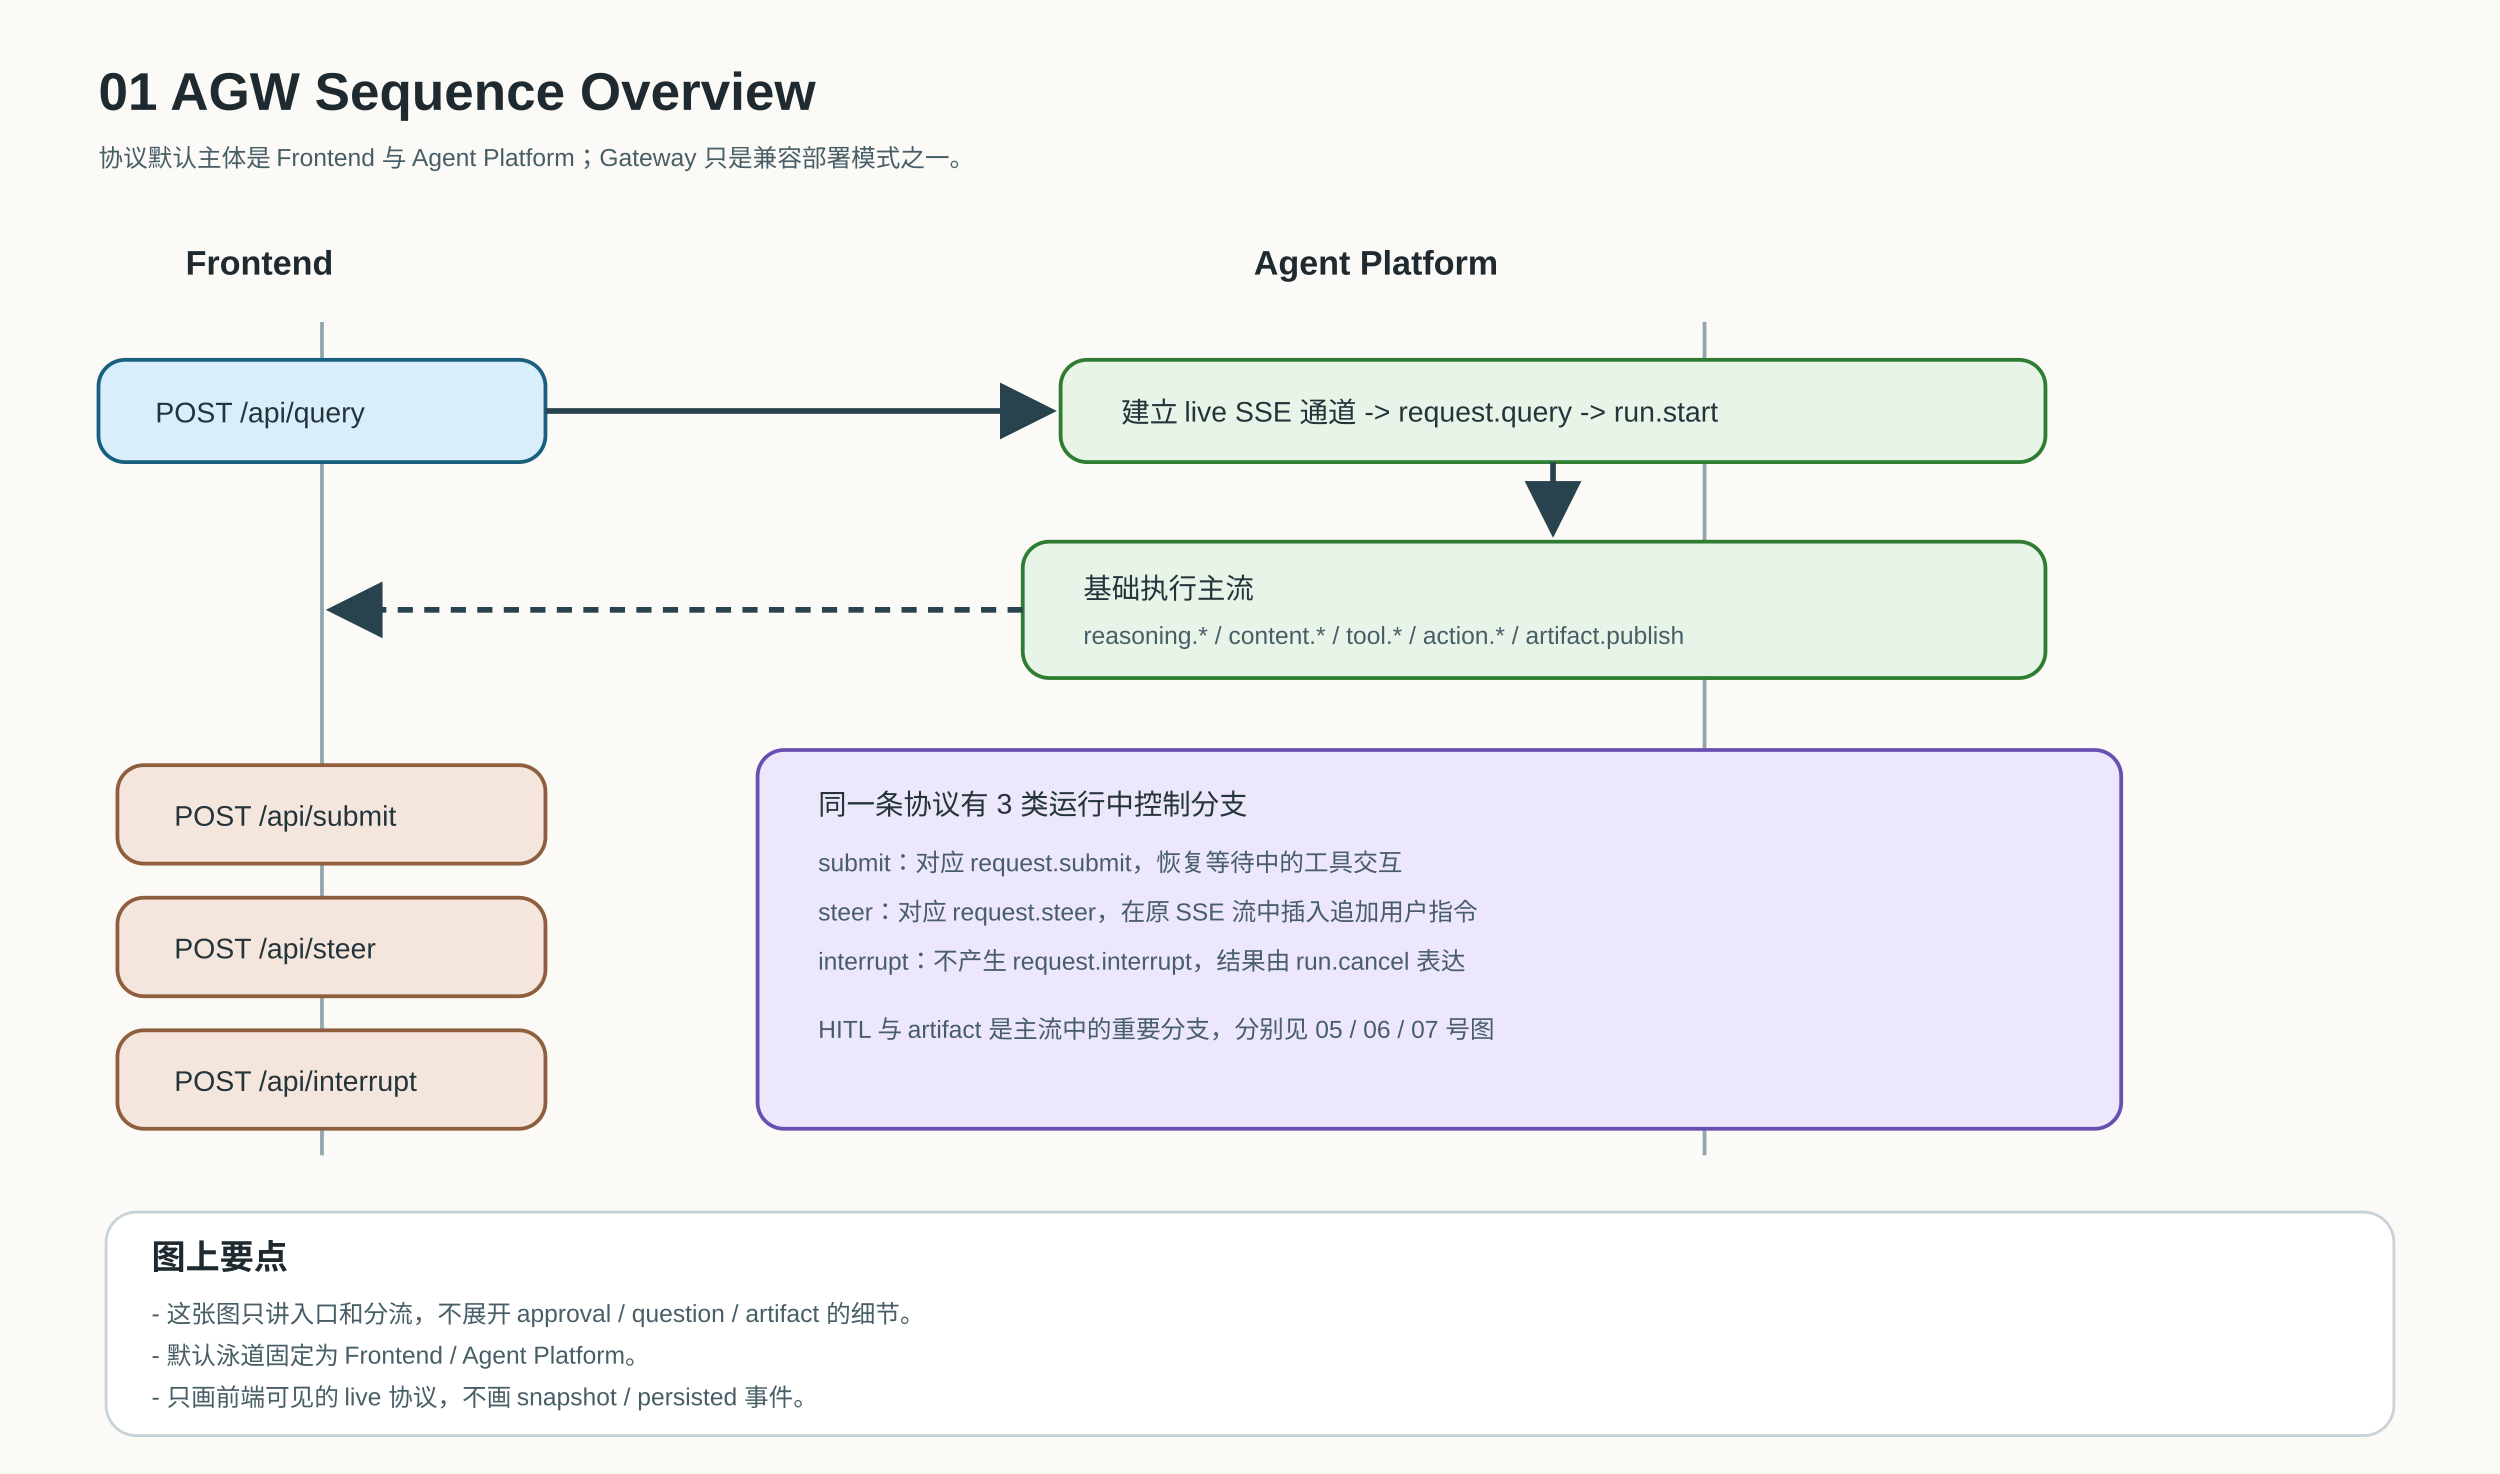
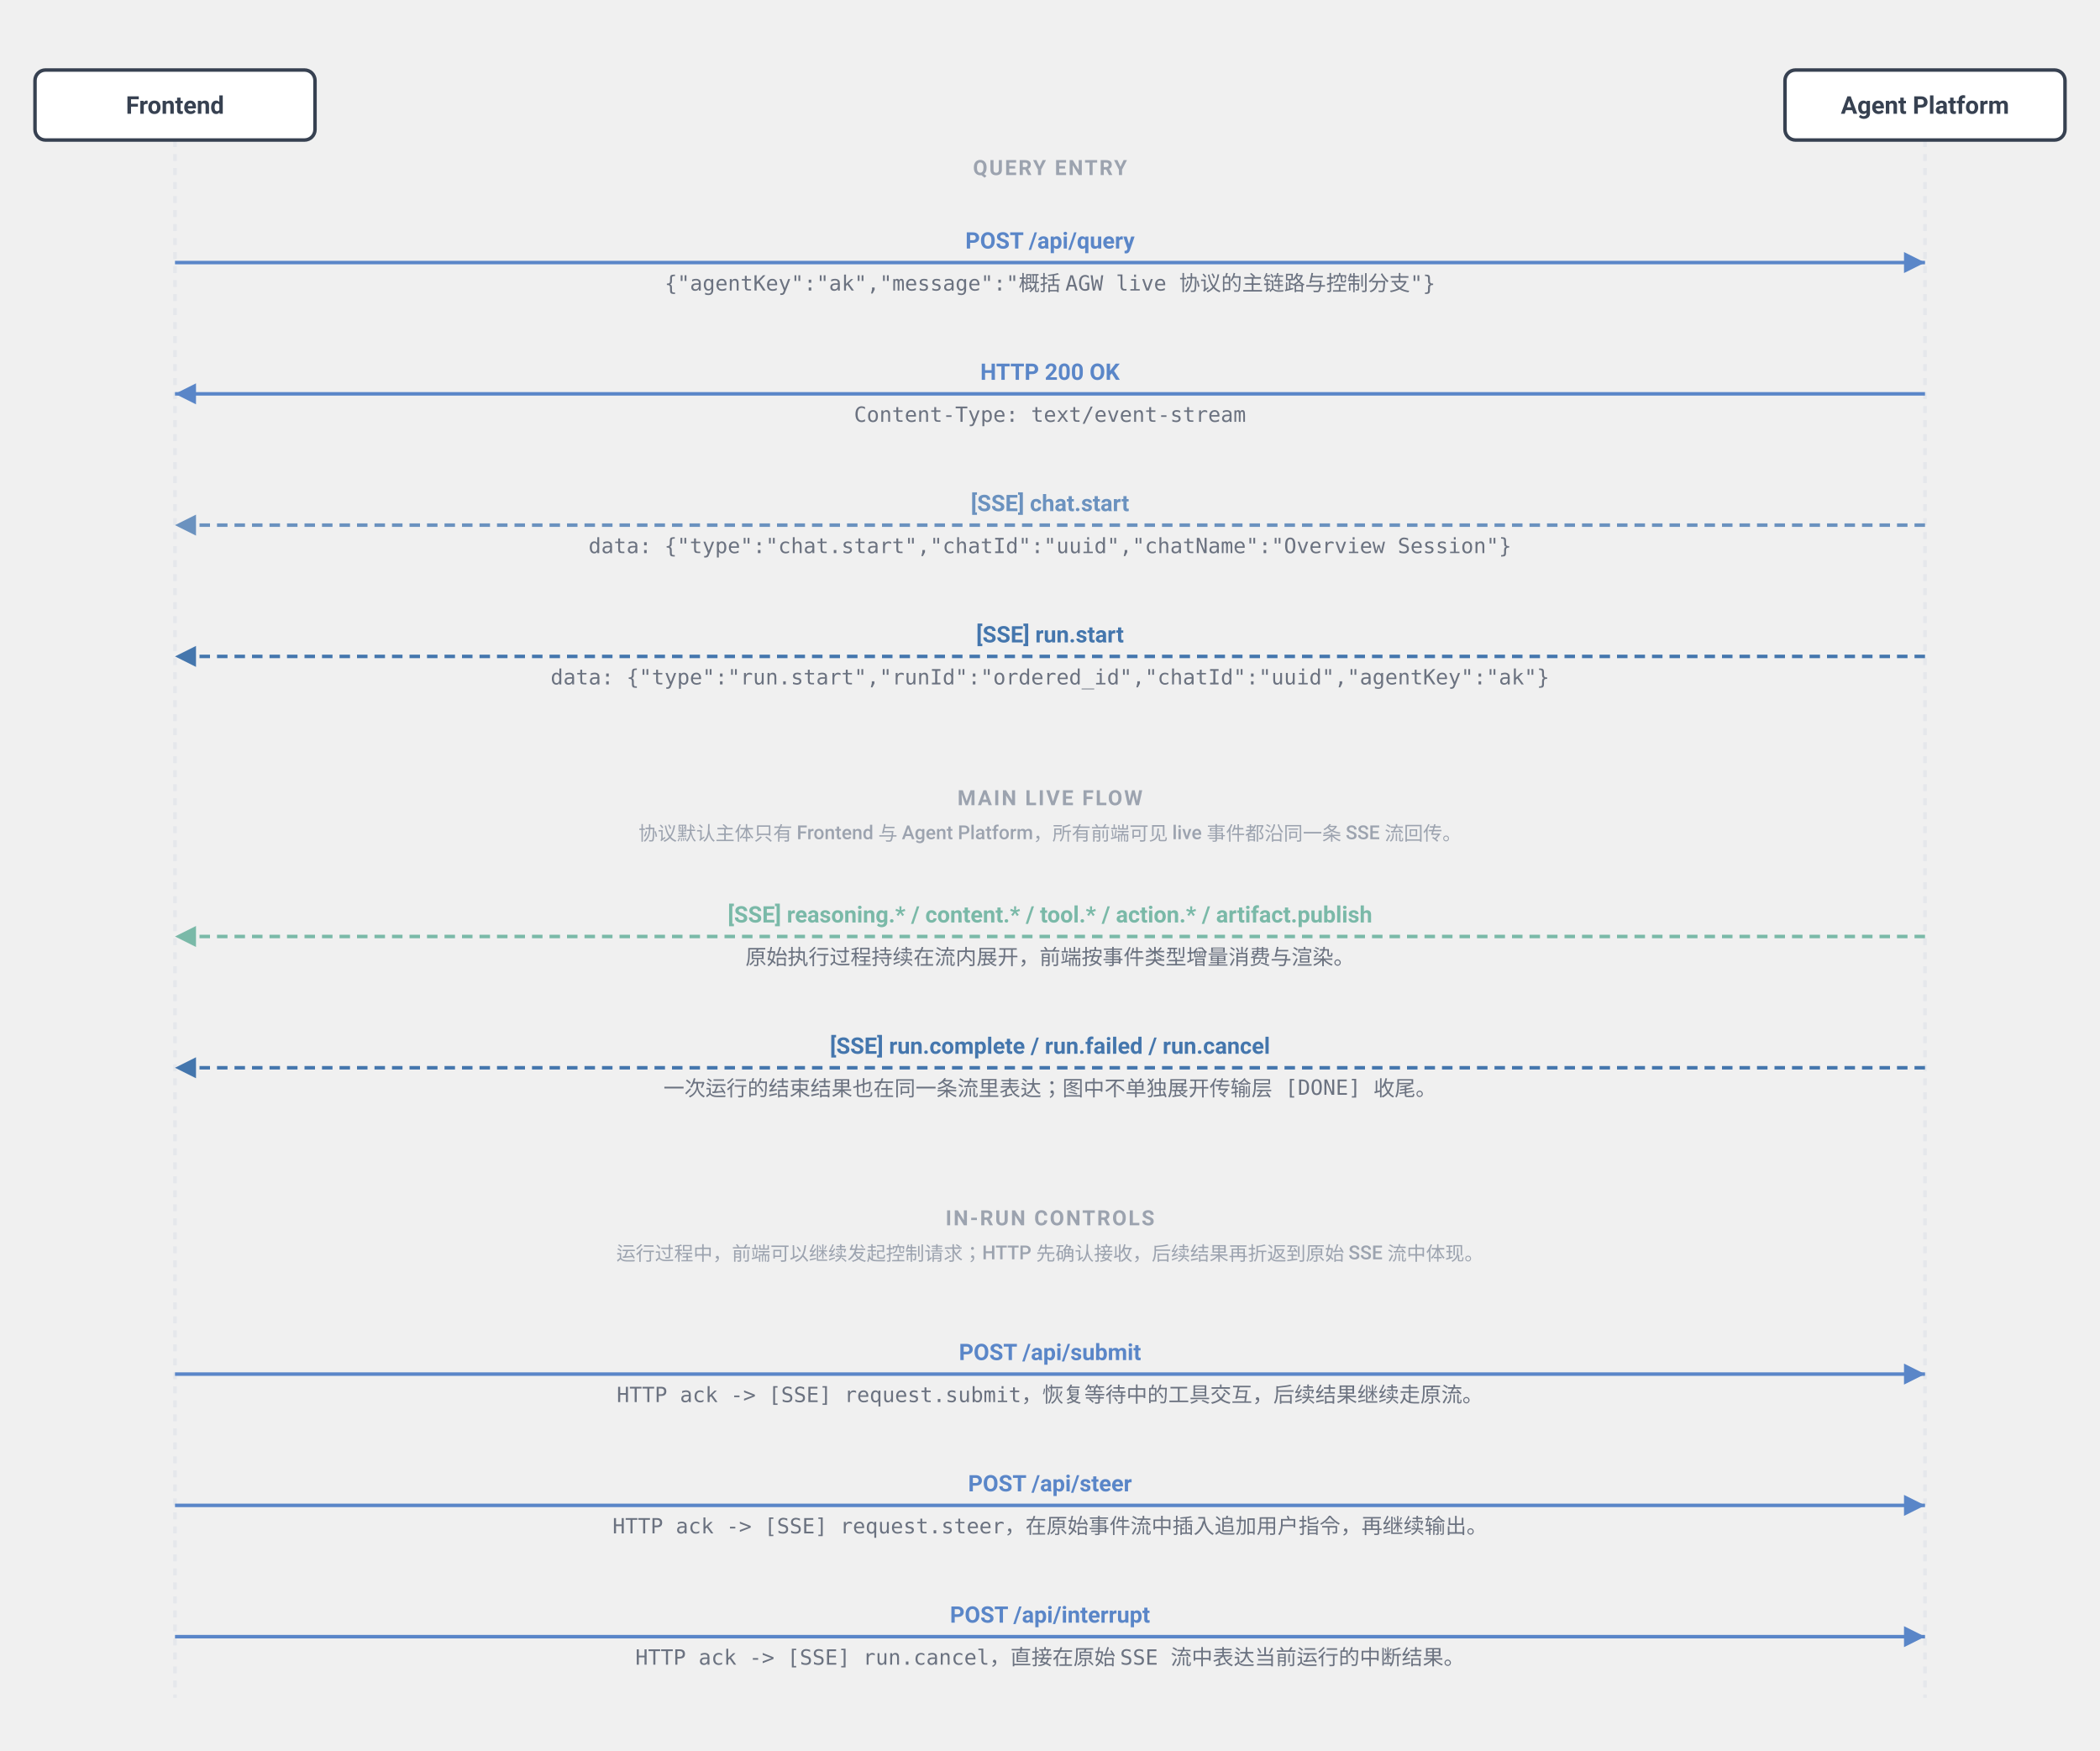
- <svg xmlns="http://www.w3.org/2000/svg" width="1320" height="778" viewBox="0 0 1320 778" role="img" aria-labelledby="title desc">
+ <svg xmlns="http://www.w3.org/2000/svg" viewBox="0 0 1200 1000" width="100%" height="100%" role="img" aria-labelledby="title desc" style="background-color: #FFFFFF; font-family: -apple-system, BlinkMacSystemFont, 'Segoe UI', Roboto, Helvetica, Arial, sans-serif;">
  <defs>
-     <marker id="arrow" markerWidth="10" markerHeight="10" refX="8" refY="5" orient="auto" markerUnits="strokeWidth">
-       <path d="M0,0 L10,5 L0,10 z" fill="#29434e" />
+     <marker id="arrow-request" viewBox="0 0 10 10" refX="10" refY="5" markerWidth="6" markerHeight="6" orient="auto">
+       <path d="M0 0 L10 5 L0 10 z" fill="#5A86C8" />
+     </marker>
+     <marker id="arrow-chat" viewBox="0 0 10 10" refX="10" refY="5" markerWidth="6" markerHeight="6" orient="auto">
+       <path d="M0 0 L10 5 L0 10 z" fill="#6B92BF" />
+     </marker>
+     <marker id="arrow-run" viewBox="0 0 10 10" refX="10" refY="5" markerWidth="6" markerHeight="6" orient="auto">
+       <path d="M0 0 L10 5 L0 10 z" fill="#4476AD" />
+     </marker>
+     <marker id="arrow-content" viewBox="0 0 10 10" refX="10" refY="5" markerWidth="6" markerHeight="6" orient="auto">
+       <path d="M0 0 L10 5 L0 10 z" fill="#7AB9A8" />
    </marker>
    <style>
-     .bg { fill: #fbfaf7; }
-     .lane { stroke: #93a6ad; stroke-width: 2; }
-     .node { stroke-width: 2; rx: 14; ry: 14; }
-     .front { fill: #d9eefb; stroke: #19607e; }
-     .platform { fill: #e8f4e8; stroke: #2e7d32; }
-     .note { fill: #f4e6dc; stroke: #8f5f3d; }
-     .accent { fill: #ede7fb; stroke: #6a4fb3; }
-     .title { font: 700 28px "Helvetica Neue", Arial, sans-serif; fill: #1f2a30; }
-     .subtitle { font: 600 18px "Helvetica Neue", Arial, sans-serif; fill: #1f2a30; }
-     .text { font: 500 15px "Helvetica Neue", Arial, sans-serif; fill: #24343b; }
-     .small { font: 500 13px "Helvetica Neue", Arial, sans-serif; fill: #485e67; }
-     .tiny { font: 500 12px "Helvetica Neue", Arial, sans-serif; fill: #566c74; }
-     .arrow { stroke: #29434e; stroke-width: 3; fill: none; marker-end: url(#arrow); }
-     .dashed { stroke-dasharray: 8 6; }
-     .panel { fill: #ffffff; stroke: #c7d3d8; stroke-width: 1.5; rx: 16; ry: 16; }
-   </style>
+       .lifeline { stroke: #E5E7EB; stroke-width: 2; stroke-dasharray: 4 4; }
+       .entity { fill: #FFFFFF; stroke: #374151; stroke-width: 2; rx: 6; }
+       .entity-text { fill: #374151; font-size: 14px; font-weight: 700; text-anchor: middle; }
+       .stage { fill: #9CA3AF; font-size: 12px; font-weight: 700; letter-spacing: 1px; text-anchor: middle; }
+       .note { fill: #9CA3AF; font-size: 11px; font-weight: 500; text-anchor: middle; }
+       .label { font-size: 13px; font-weight: 700; text-anchor: middle; }
+       .code { fill: #6B7280; font-size: 12px; font-family: monospace; text-anchor: middle; }
+       .request { stroke: #5A86C8; fill: none; stroke-width: 2; }
+       .chat { stroke: #6B92BF; fill: none; stroke-width: 2; stroke-dasharray: 6 4; }
+       .run { stroke: #4476AD; fill: none; stroke-width: 2; stroke-dasharray: 6 4; }
+       .content { stroke: #7AB9A8; fill: none; stroke-width: 2; stroke-dasharray: 6 4; }
+       .label-request { fill: #5A86C8; }
+       .label-chat { fill: #6B92BF; }
+       .label-run { fill: #4476AD; }
+       .label-content { fill: #7AB9A8; }
+     </style>
  </defs>
-   <rect class="bg" x="0" y="0" width="1320" height="778" />
-   <text class="title" x="52" y="58">01 AGW Sequence Overview</text>
-   <text class="small" x="52" y="88">协议默认主体是 Frontend 与 Agent Platform；Gateway 只是兼容部署模式之一。</text>
-   <text class="subtitle" x="98" y="145">Frontend</text>
-   <text class="subtitle" x="662" y="145">Agent Platform</text>
-   <line class="lane" x1="170" y1="170" x2="170" y2="610" />
-   <line class="lane" x1="900" y1="170" x2="900" y2="610" />
-   <rect class="node front" x="52" y="190" width="236" height="54" />
-   <text class="text" x="82" y="223">POST /api/query</text>
-   <rect class="node platform" x="560" y="190" width="520" height="54" />
-   <text class="text" x="592" y="223">建立 live SSE 通道 -&gt; request.query -&gt; run.start</text>
-   <path class="arrow" d="M288 217 H552" />
-   <rect class="node platform" x="540" y="286" width="540" height="72" />
-   <text class="text" x="572" y="316">基础执行主流</text>
-   <text class="small" x="572" y="340">reasoning.* / content.* / tool.* / action.* / artifact.publish</text>
-   <path class="arrow" d="M820 244 V278" />
-   <path class="arrow dashed" d="M540 322 H178" />
-   <rect class="node note" x="62" y="404" width="226" height="52" />
-   <text class="text" x="92" y="436">POST /api/submit</text>
-   <rect class="node note" x="62" y="474" width="226" height="52" />
-   <text class="text" x="92" y="506">POST /api/steer</text>
-   <rect class="node note" x="62" y="544" width="226" height="52" />
-   <text class="text" x="92" y="576">POST /api/interrupt</text>
-   <rect class="node accent" x="400" y="396" width="720" height="200" />
-   <text class="text" x="432" y="430">同一条协议有 3 类运行中控制分支</text>
-   <text class="small" x="432" y="460">submit：对应 request.submit，恢复等待中的工具交互</text>
-   <text class="small" x="432" y="486">steer：对应 request.steer，在原 SSE 流中插入追加用户指令</text>
-   <text class="small" x="432" y="512">interrupt：不产生 request.interrupt，结果由 run.cancel 表达</text>
-   <text class="small" x="432" y="548">HITL 与 artifact 是主流中的重要分支，分别见 05 / 06 / 07 号图</text>
-   <rect class="panel" x="56" y="640" width="1208" height="118" />
-   <text class="subtitle" x="80" y="670">图上要点</text>
-   <text class="small" x="80" y="698">- 这张图只讲入口和分流，不展开 approval / question / artifact 的细节。</text>
-   <text class="small" x="80" y="720">- 默认泳道固定为 Frontend / Agent Platform。</text>
-   <text class="small" x="80" y="742">- 只画前端可见的 live 协议，不画 snapshot / persisted 事件。</text>
+   <line class="lifeline" x1="100" y1="80" x2="100" y2="970" />
+   <line class="lifeline" x1="1100" y1="80" x2="1100" y2="970" />
+   <rect class="entity" x="20" y="40" width="160" height="40" />
+   <text class="entity-text" x="100" y="65">Frontend</text>
+   <rect class="entity" x="1020" y="40" width="160" height="40" />
+   <text class="entity-text" x="1100" y="65">Agent Platform</text>
+   <text class="stage" x="600" y="100">QUERY ENTRY</text>
+   <g>
+     <path class="request" d="M100 150 L1100 150" marker-end="url(#arrow-request)" />
+     <text class="label label-request" x="600" y="142">POST /api/query</text>
+     <text class="code" x="600" y="166">{"agentKey":"ak","message":"概括 AGW live 协议的主链路与控制分支"}</text>
+   </g>
+   <g>
+     <path class="request" d="M1100 225 L100 225" marker-end="url(#arrow-request)" />
+     <text class="label label-request" x="600" y="217">HTTP 200 OK</text>
+     <text class="code" x="600" y="241">Content-Type: text/event-stream</text>
+   </g>
+   <g>
+     <path class="chat" d="M1100 300 L100 300" marker-end="url(#arrow-chat)" />
+     <text class="label label-chat" x="600" y="292">[SSE] chat.start</text>
+     <text class="code" x="600" y="316">data: {"type":"chat.start","chatId":"uuid","chatName":"Overview Session"}</text>
+   </g>
+   <g>
+     <path class="run" d="M1100 375 L100 375" marker-end="url(#arrow-run)" />
+     <text class="label label-run" x="600" y="367">[SSE] run.start</text>
+     <text class="code" x="600" y="391">data: {"type":"run.start","runId":"ordered_id","chatId":"uuid","agentKey":"ak"}</text>
+   </g>
+   <text class="stage" x="600" y="460">MAIN LIVE FLOW</text>
+   <text class="note" x="600" y="480">协议默认主体只有 Frontend 与 Agent Platform，所有前端可见 live 事件都沿同一条 SSE 流回传。</text>
+   <g>
+     <path class="content" d="M1100 535 L100 535" marker-end="url(#arrow-content)" />
+     <text class="label label-content" x="600" y="527">[SSE] reasoning.* / content.* / tool.* / action.* / artifact.publish</text>
+     <text class="code" x="600" y="551">原始执行过程持续在流内展开，前端按事件类型增量消费与渲染。</text>
+   </g>
+   <g>
+     <path class="run" d="M1100 610 L100 610" marker-end="url(#arrow-run)" />
+     <text class="label label-run" x="600" y="602">[SSE] run.complete / run.failed / run.cancel</text>
+     <text class="code" x="600" y="626">一次运行的结束结果也在同一条流里表达；图中不单独展开传输层 [DONE] 收尾。</text>
+   </g>
+   <text class="stage" x="600" y="700">IN-RUN CONTROLS</text>
+   <text class="note" x="600" y="720">运行过程中，前端可以继续发起控制请求；HTTP 先确认接收，后续结果再折返到原始 SSE 流中体现。</text>
+   <g>
+     <path class="request" d="M100 785 L1100 785" marker-end="url(#arrow-request)" />
+     <text class="label label-request" x="600" y="777">POST /api/submit</text>
+     <text class="code" x="600" y="801">HTTP ack -&gt; [SSE] request.submit，恢复等待中的工具交互，后续结果继续走原流。</text>
+   </g>
+   <g>
+     <path class="request" d="M100 860 L1100 860" marker-end="url(#arrow-request)" />
+     <text class="label label-request" x="600" y="852">POST /api/steer</text>
+     <text class="code" x="600" y="876">HTTP ack -&gt; [SSE] request.steer，在原始事件流中插入追加用户指令，再继续输出。</text>
+   </g>
+   <g>
+     <path class="request" d="M100 935 L1100 935" marker-end="url(#arrow-request)" />
+     <text class="label label-request" x="600" y="927">POST /api/interrupt</text>
+     <text class="code" x="600" y="951">HTTP ack -&gt; [SSE] run.cancel，直接在原始 SSE 流中表达当前运行的中断结果。</text>
+   </g>
</svg>
